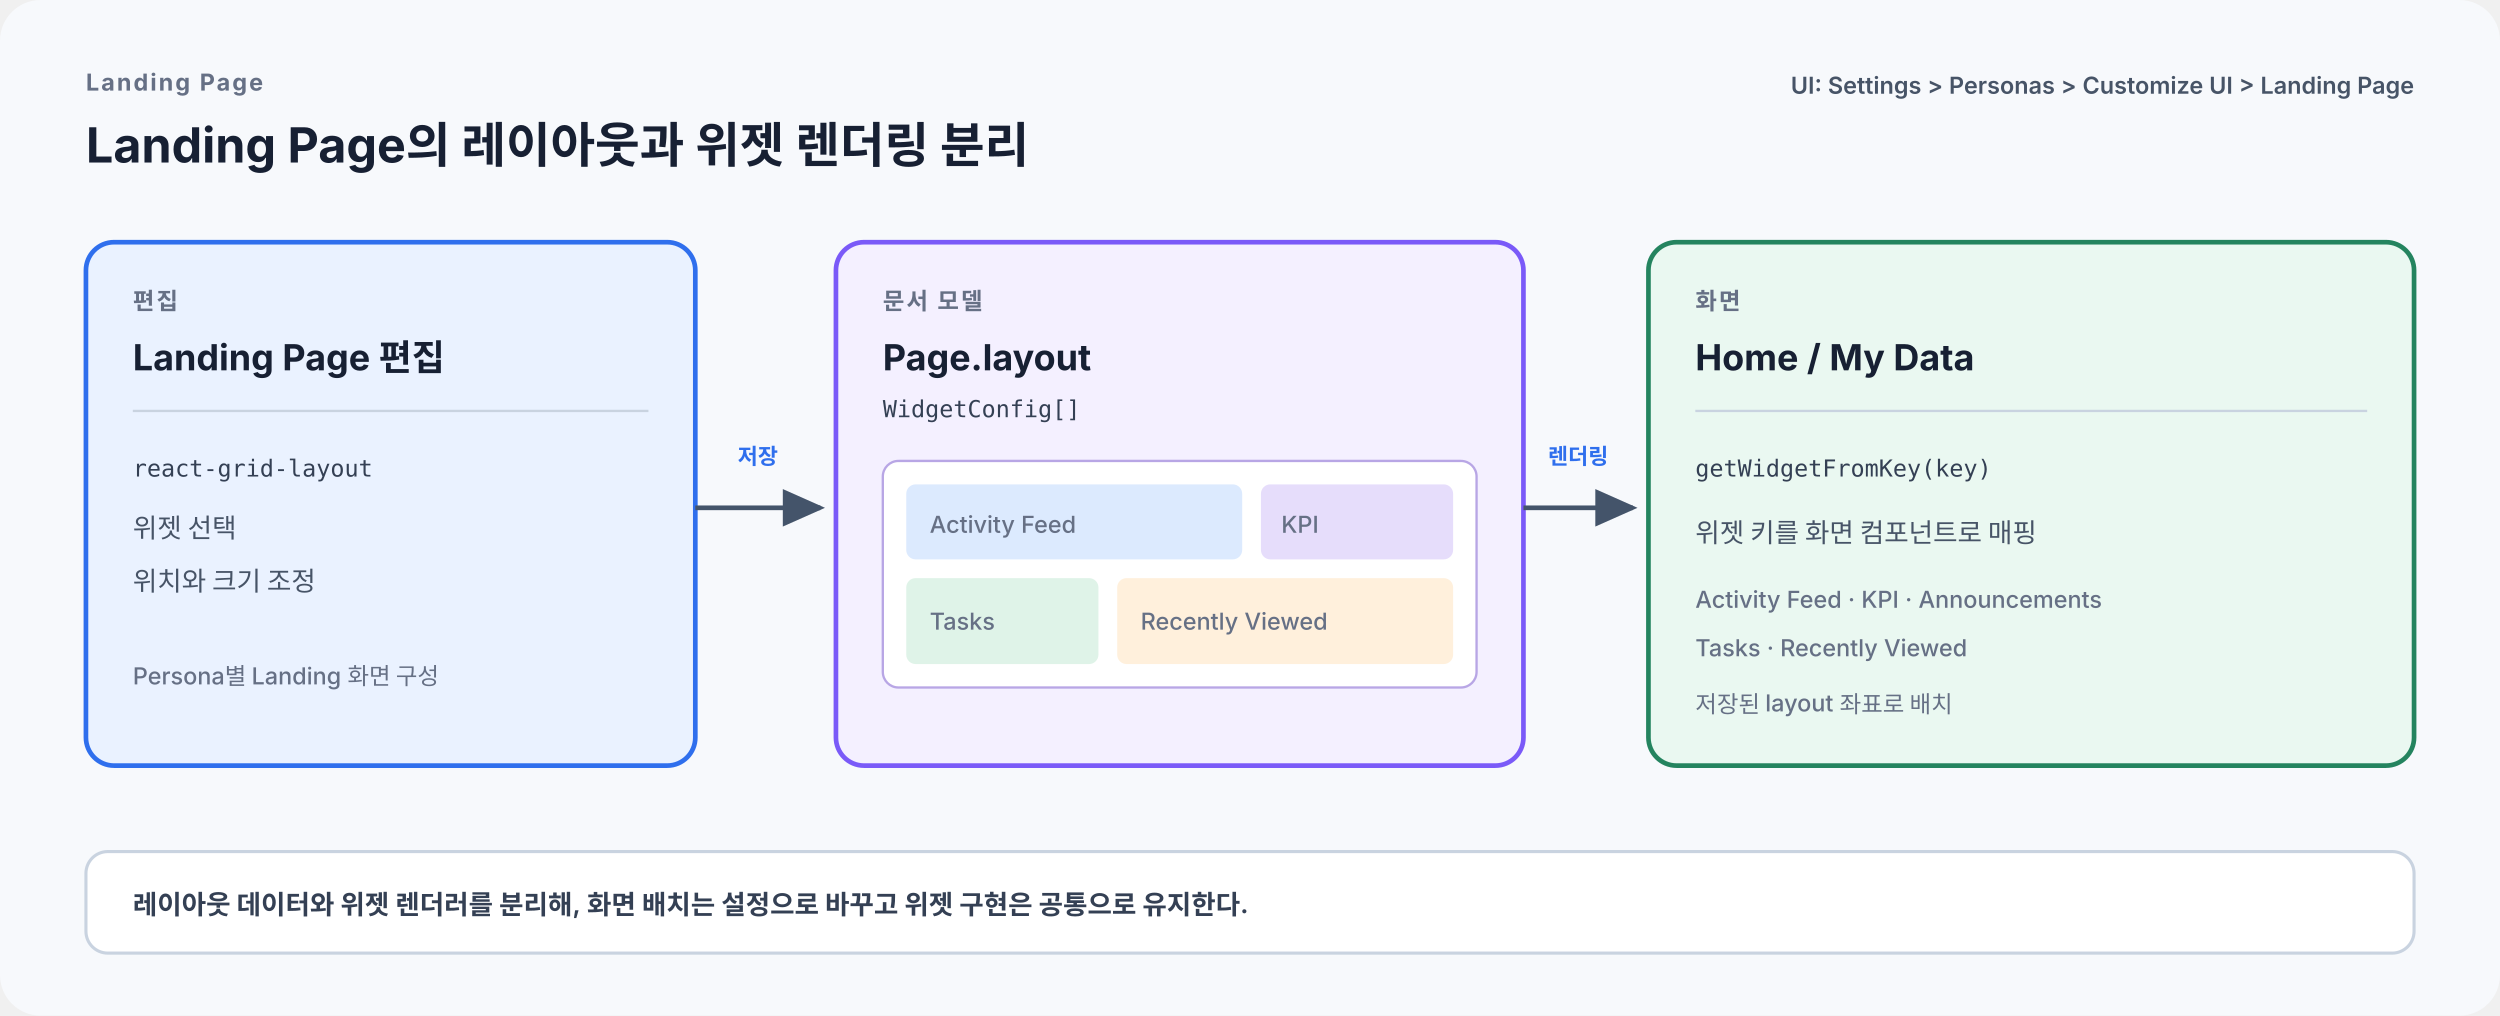
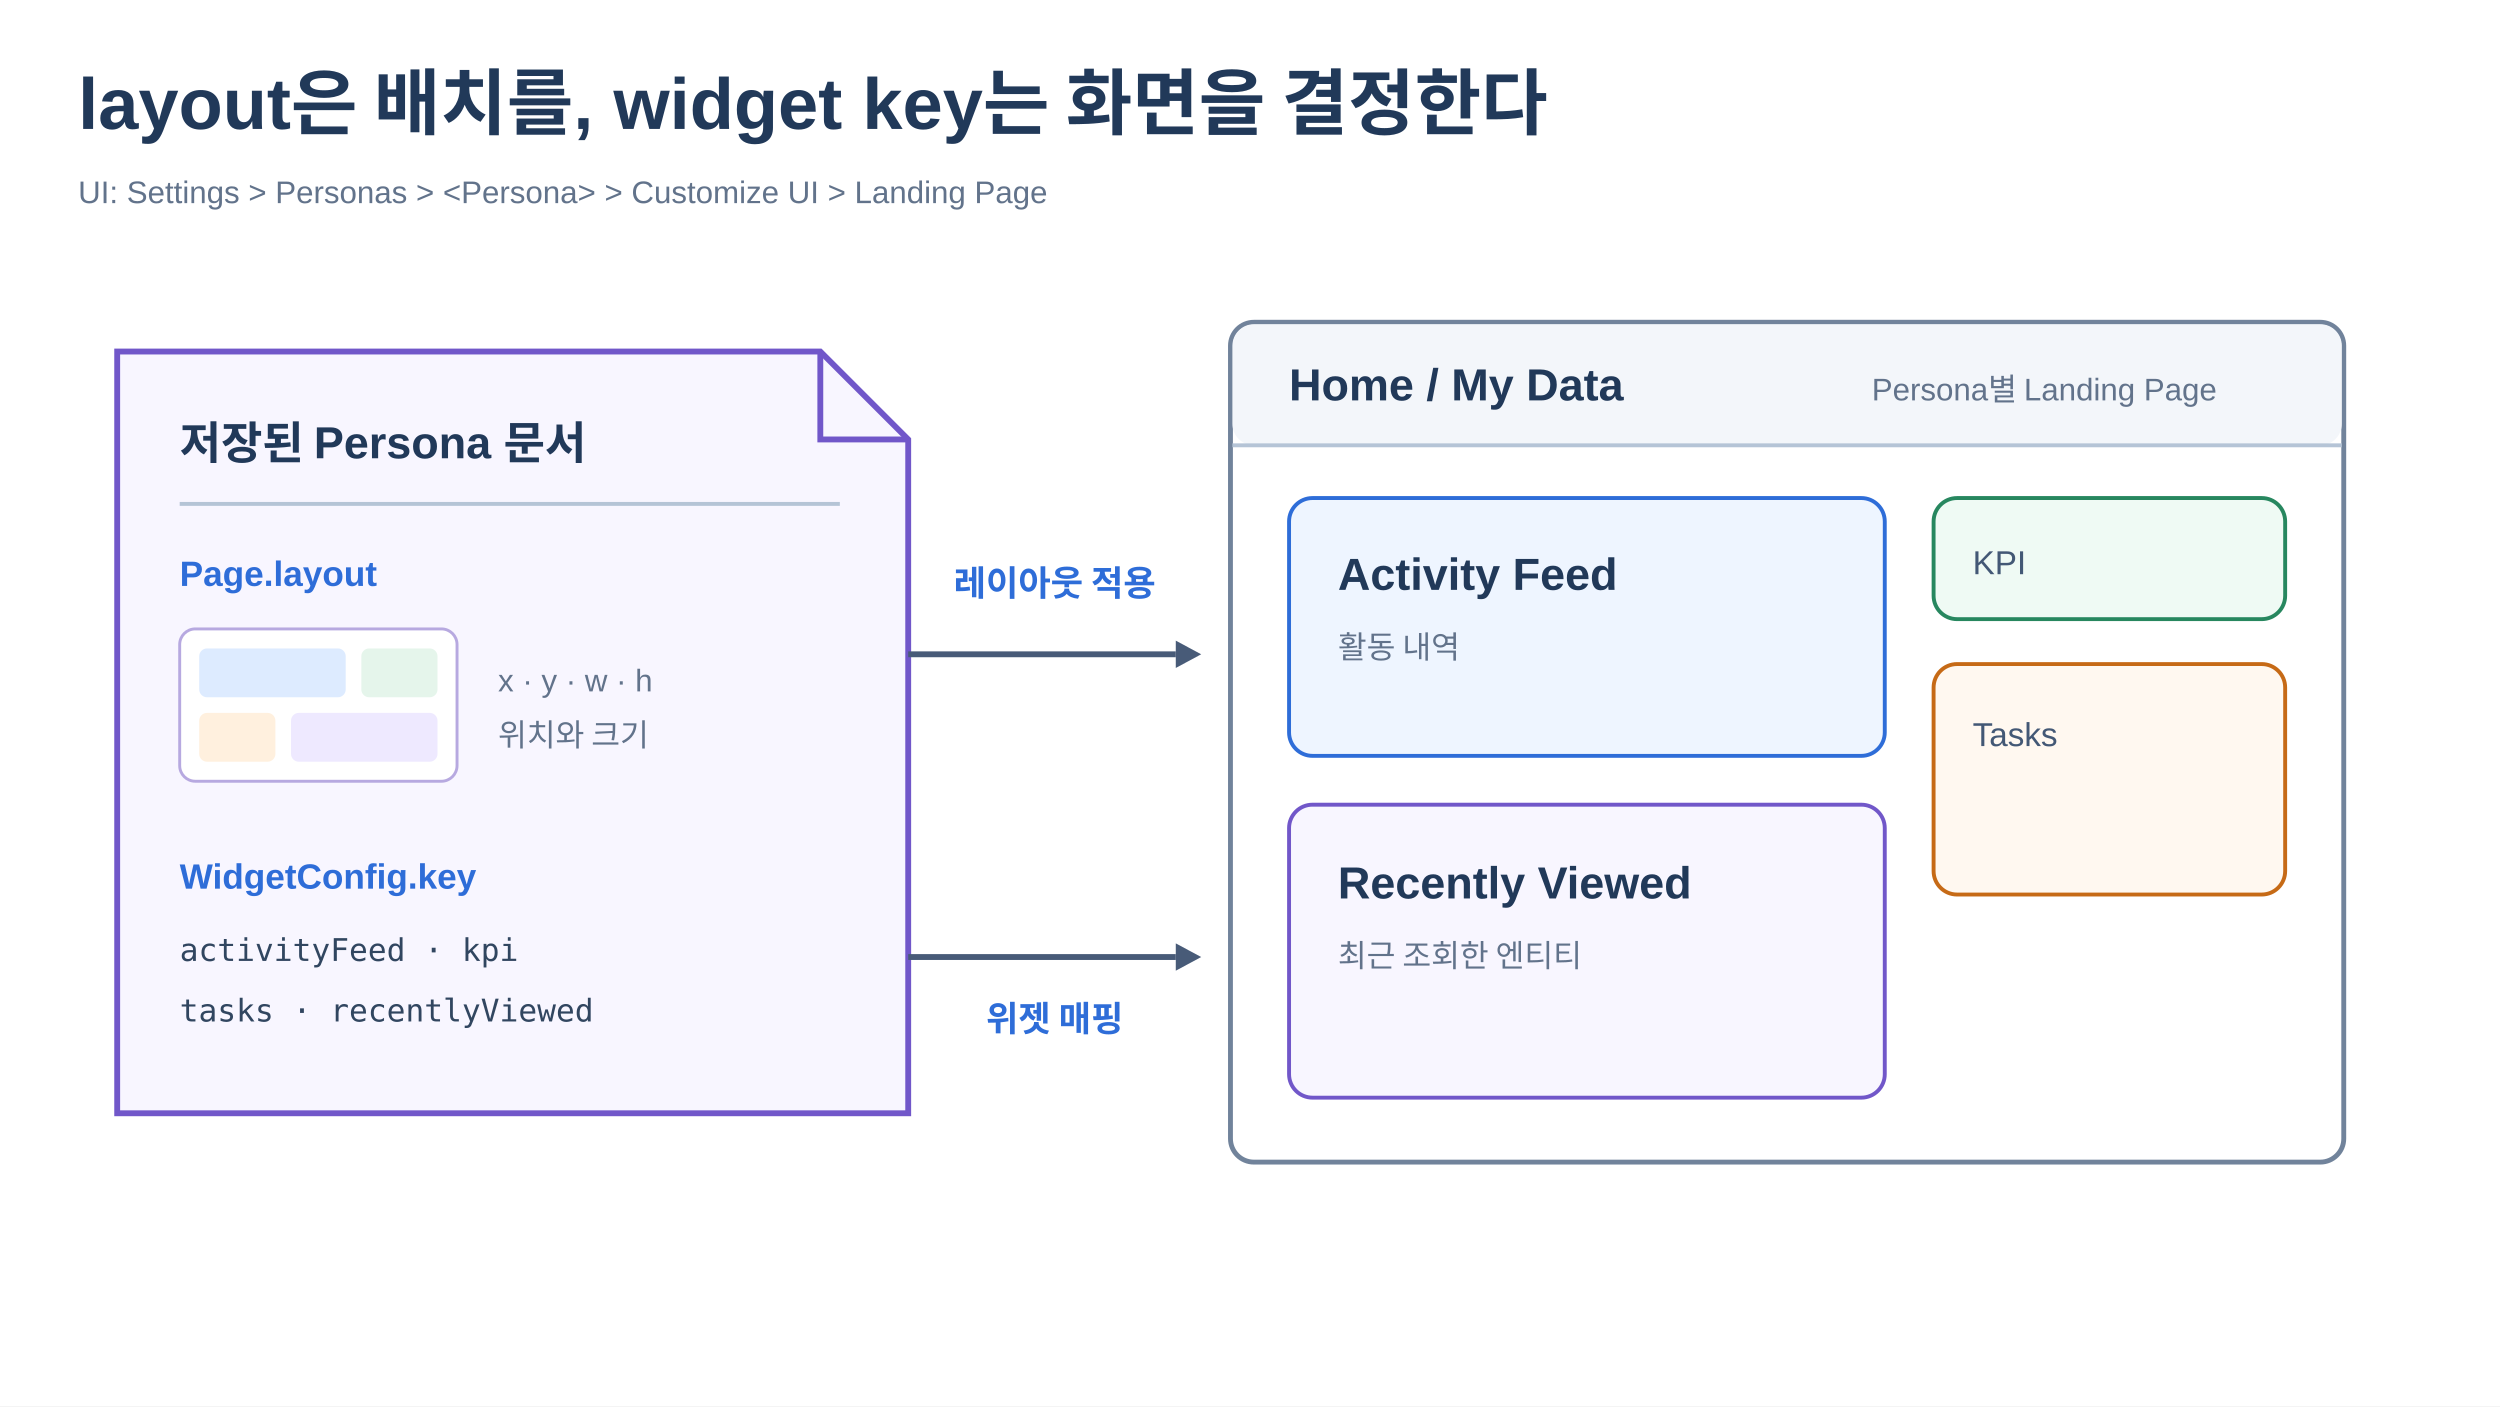
- <svg xmlns="http://www.w3.org/2000/svg" width="1600" height="650" viewBox="0 0 1600 650" role="img" aria-labelledby="title desc">
+ <svg xmlns="http://www.w3.org/2000/svg" width="1280" height="720" viewBox="0 0 1280 720" role="img" aria-labelledby="title desc">
  <defs>
-     <marker id="arrow" markerWidth="10" markerHeight="10" refX="8" refY="4" orient="auto">
-       <path d="M0 0 L0 8 L9 4 Z" fill="#44546A" />
-     </marker>
    <style>
-       .bg{fill:#F7F9FC}.card{fill:#FFF;stroke:#A9B7C9;stroke-width:2.5}.editor{fill:#EAF2FF;stroke:#2F6FED;stroke-width:3}.model{fill:#F4F0FF;stroke:#7A5AF8;stroke-width:3}.render{fill:#EAF8F1;stroke:#24845F;stroke-width:3}.gridA{fill:#DCEAFE}.gridB{fill:#E6DDFB}.gridC{fill:#DFF3E8}.gridD{fill:#FFF0DC}.footer{fill:#FFF;stroke:#C9D3E0;stroke-width:2}.line{stroke:#44546A;stroke-width:3;fill:none}.rule{stroke:#C9D3E0;stroke-width:1.5}.tag{font:700 15px -apple-system,BlinkMacSystemFont,"Segoe UI","Noto Sans KR",sans-serif;letter-spacing:1.3px;fill:#667085}.title{font:700 31px -apple-system,BlinkMacSystemFont,"Segoe UI","Noto Sans KR",sans-serif;fill:#172033}.route{font:600 15px -apple-system,BlinkMacSystemFont,"Segoe UI","Noto Sans KR",sans-serif;fill:#475467}.name{font:700 23px -apple-system,BlinkMacSystemFont,"Segoe UI","Noto Sans KR",sans-serif;fill:#172033}.body{font:500 17px -apple-system,BlinkMacSystemFont,"Segoe UI","Noto Sans KR",sans-serif;fill:#475467}.small{font:500 15px -apple-system,BlinkMacSystemFont,"Segoe UI","Noto Sans KR",sans-serif;fill:#667085}.mono{font:500 15px Menlo,Consolas,monospace;fill:#344054}.flow{font:700 14px -apple-system,BlinkMacSystemFont,"Segoe UI","Noto Sans KR",sans-serif;fill:#2F6FED}.foot{font:600 17px -apple-system,BlinkMacSystemFont,"Segoe UI","Noto Sans KR",sans-serif;fill:#344054}
+       .title{font-family:'Apple SD Gothic Neo','Helvetica Neue',Arial,sans-serif;font-size:37px;font-weight:700;fill:#213959}.route{font-family:'Apple SD Gothic Neo','Helvetica Neue',Arial,sans-serif;font-size:16px;font-weight:500;fill:#62738B}.cardTitle{font-family:'Apple SD Gothic Neo','Helvetica Neue',Arial,sans-serif;font-size:23px;font-weight:700;fill:#213959}.label{font-family:'Apple SD Gothic Neo','Helvetica Neue',Arial,sans-serif;font-size:18px;font-weight:700;fill:#2E6DD8}.body{font-family:'Apple SD Gothic Neo','Helvetica Neue',Arial,sans-serif;font-size:17px;font-weight:500;fill:#435875}.note{font-family:'Apple SD Gothic Neo','Helvetica Neue',Arial,sans-serif;font-size:16px;font-weight:500;fill:#62738B}.mono{font-family:Menlo,Consolas,monospace;font-size:16px;font-weight:500;fill:#314660}.line{stroke:#485B78;stroke-width:3;fill:none}.rule{stroke:#B5C4D6;stroke-width:2}.document{fill:#F8F6FF;stroke:#7157C9;stroke-width:3}.screen{fill:#FFFFFF;stroke:#71839B;stroke-width:2.5}.header{fill:#F3F6FA}.widgetA{fill:#EEF5FF;stroke:#2E6DD8;stroke-width:2}.widgetB{fill:#EFFAF4;stroke:#27875F;stroke-width:2}.widgetC{fill:#FFF8F0;stroke:#C66A16;stroke-width:2}.widgetD{fill:#F8F6FF;stroke:#7157C9;stroke-width:2}
    </style>
  </defs>
-   <rect class="bg" width="1600" height="650" rx="26" />
-   <text class="tag" x="55" y="58">Landing Page</text>
-   <text class="title" x="55" y="104">Landing Page의 레이아웃과 위젯 렌더링 분리</text>
-   <text class="route" x="1545" y="60" text-anchor="end">UI: Settings &gt; Personas &gt; Customize UI &gt; Landing Page</text>
-   <rect class="editor" x="55" y="155" width="390" height="335" rx="18" />
-   <text class="tag" x="85" y="198">편집</text>
-   <text class="name" x="85" y="237">Landing Page 편집</text>
-   <path class="rule" d="M85 263 H415" />
-   <text class="mono" x="85" y="305">react-grid-layout</text>
-   <text class="body" x="85" y="344">위젯 선택</text>
-   <text class="body" x="85" y="378">위치와 크기 조정</text>
-   <text class="small" x="85" y="438">Persona별 Landing 화면 구성</text>
-   <path class="line" d="M445 325 H525" marker-end="url(#arrow)" />
-   <text class="flow" x="485" y="297" text-anchor="middle">저장</text>
-   <rect class="model" x="535" y="155" width="440" height="335" rx="18" />
-   <text class="tag" x="565" y="198">문서 모델</text>
-   <text class="name" x="565" y="237">Page.layout</text>
-   <text class="mono" x="565" y="267">WidgetConfig[]</text>
-   <rect x="565" y="295" width="380" height="145" rx="10" fill="#FFF" stroke="#B8A6E5" stroke-width="1.5" />
-   <rect class="gridA" x="580" y="310" width="215" height="48" rx="6" />
-   <rect class="gridB" x="807" y="310" width="123" height="48" rx="6" />
-   <rect class="gridC" x="580" y="370" width="123" height="55" rx="6" />
-   <rect class="gridD" x="715" y="370" width="215" height="55" rx="6" />
-   <text class="small" x="595" y="341">Activity Feed</text>
-   <text class="small" x="820" y="341">KPI</text>
-   <text class="small" x="595" y="403">Tasks</text>
-   <text class="small" x="730" y="403">Recently Viewed</text>
-   <path class="line" d="M975 325 H1045" marker-end="url(#arrow)" />
-   <text class="flow" x="1010" y="297" text-anchor="middle">렌더링</text>
-   <rect class="render" x="1055" y="155" width="490" height="335" rx="18" />
-   <text class="tag" x="1085" y="198">화면</text>
-   <text class="name" x="1085" y="237">Home / My Data</text>
-   <path class="rule" d="M1085 263 H1515" />
-   <text class="mono" x="1085" y="305">getWidgetFromKey(key)</text>
-   <text class="body" x="1085" y="347">위젯 키를 화면 컴포넌트로 매핑</text>
-   <text class="small" x="1085" y="389">Activity Feed · KPI · Announcements</text>
-   <text class="small" x="1085" y="420">Tasks · Recently Viewed</text>
-   <text class="small" x="1085" y="456">저장된 layout 좌표로 배치</text>
-   <rect class="footer" x="55" y="545" width="1490" height="65" rx="14" />
-   <text class="foot" x="85" y="585">레이아웃 데이터와 위젯 렌더러를 분리해, 화면 배치는 설정으로 바꾸고 위젯 구현은 공통으로 유지한다.</text>
+   <rect width="1280" height="720" fill="#FFFFFF" />
+   <text class="title" x="40" y="66">layout은 배치를, widget key는 화면을 결정한다</text>
+   <text class="route" x="40" y="104">UI: Settings &gt; Personas &gt; &lt;Persona&gt; &gt; Customize UI &gt; Landing Page</text>
+   <path class="document" d="M60 180 H420 L465 225 V570 H60 Z" />
+   <path d="M420 180 V225 H465" fill="none" stroke="#7157C9" stroke-width="3" />
+   <text class="cardTitle" x="92" y="235">저장된 Persona 문서</text>
+   <path class="rule" d="M92 258 H430" />
+   <text class="label" x="92" y="300">Page.layout</text>
+   <rect x="92" y="322" width="142" height="78" rx="8" fill="#FFFFFF" stroke="#B7A9E0" stroke-width="1.5" />
+   <rect x="102" y="332" width="75" height="25" rx="4" fill="#DDEBFF" />
+   <rect x="185" y="332" width="39" height="25" rx="4" fill="#E5F5EB" />
+   <rect x="102" y="365" width="39" height="25" rx="4" fill="#FFF0DE" />
+   <rect x="149" y="365" width="75" height="25" rx="4" fill="#EEE9FF" />
+   <text class="note" x="255" y="354">x · y · w · h</text>
+   <text class="note" x="255" y="382">위치와 크기</text>
+   <text class="label" x="92" y="455">WidgetConfig.key</text>
+   <text class="mono" x="92" y="492">activityFeed · kpi</text>
+   <text class="mono" x="92" y="523">tasks · recentlyViewed</text>
+   <path class="line" d="M465 335 H602" />
+   <polygon points="615,335 602,328 602,342" fill="#485B78" />
+   <text class="label" x="540" y="305" text-anchor="middle">레이아웃 적용</text>
+   <path class="line" d="M465 490 H602" />
+   <polygon points="615,490 602,483 602,497" fill="#485B78" />
+   <text class="label" x="540" y="528" text-anchor="middle">위젯 매핑</text>
+   <rect class="screen" x="630" y="165" width="570" height="430" rx="12" />
+   <rect class="header" x="631" y="166" width="568" height="62" rx="11" />
+   <path class="rule" d="M631 228 H1199" />
+   <text class="cardTitle" x="660" y="205">Home / My Data</text>
+   <text class="note" x="1135" y="205" text-anchor="end">Persona별 Landing Page</text>
+   <rect class="widgetA" x="660" y="255" width="305" height="132" rx="12" />
+   <text class="cardTitle" x="685" y="302">Activity Feed</text>
+   <text class="note" x="685" y="337">활동 내역</text>
+   <rect class="widgetB" x="990" y="255" width="180" height="62" rx="12" />
+   <text class="body" x="1010" y="294">KPI</text>
+   <rect class="widgetC" x="990" y="340" width="180" height="118" rx="12" />
+   <text class="body" x="1010" y="382">Tasks</text>
+   <rect class="widgetD" x="660" y="412" width="305" height="150" rx="12" />
+   <text class="cardTitle" x="685" y="460">Recently Viewed</text>
+   <text class="note" x="685" y="495">최근 조회한 엔티티</text>
</svg>
